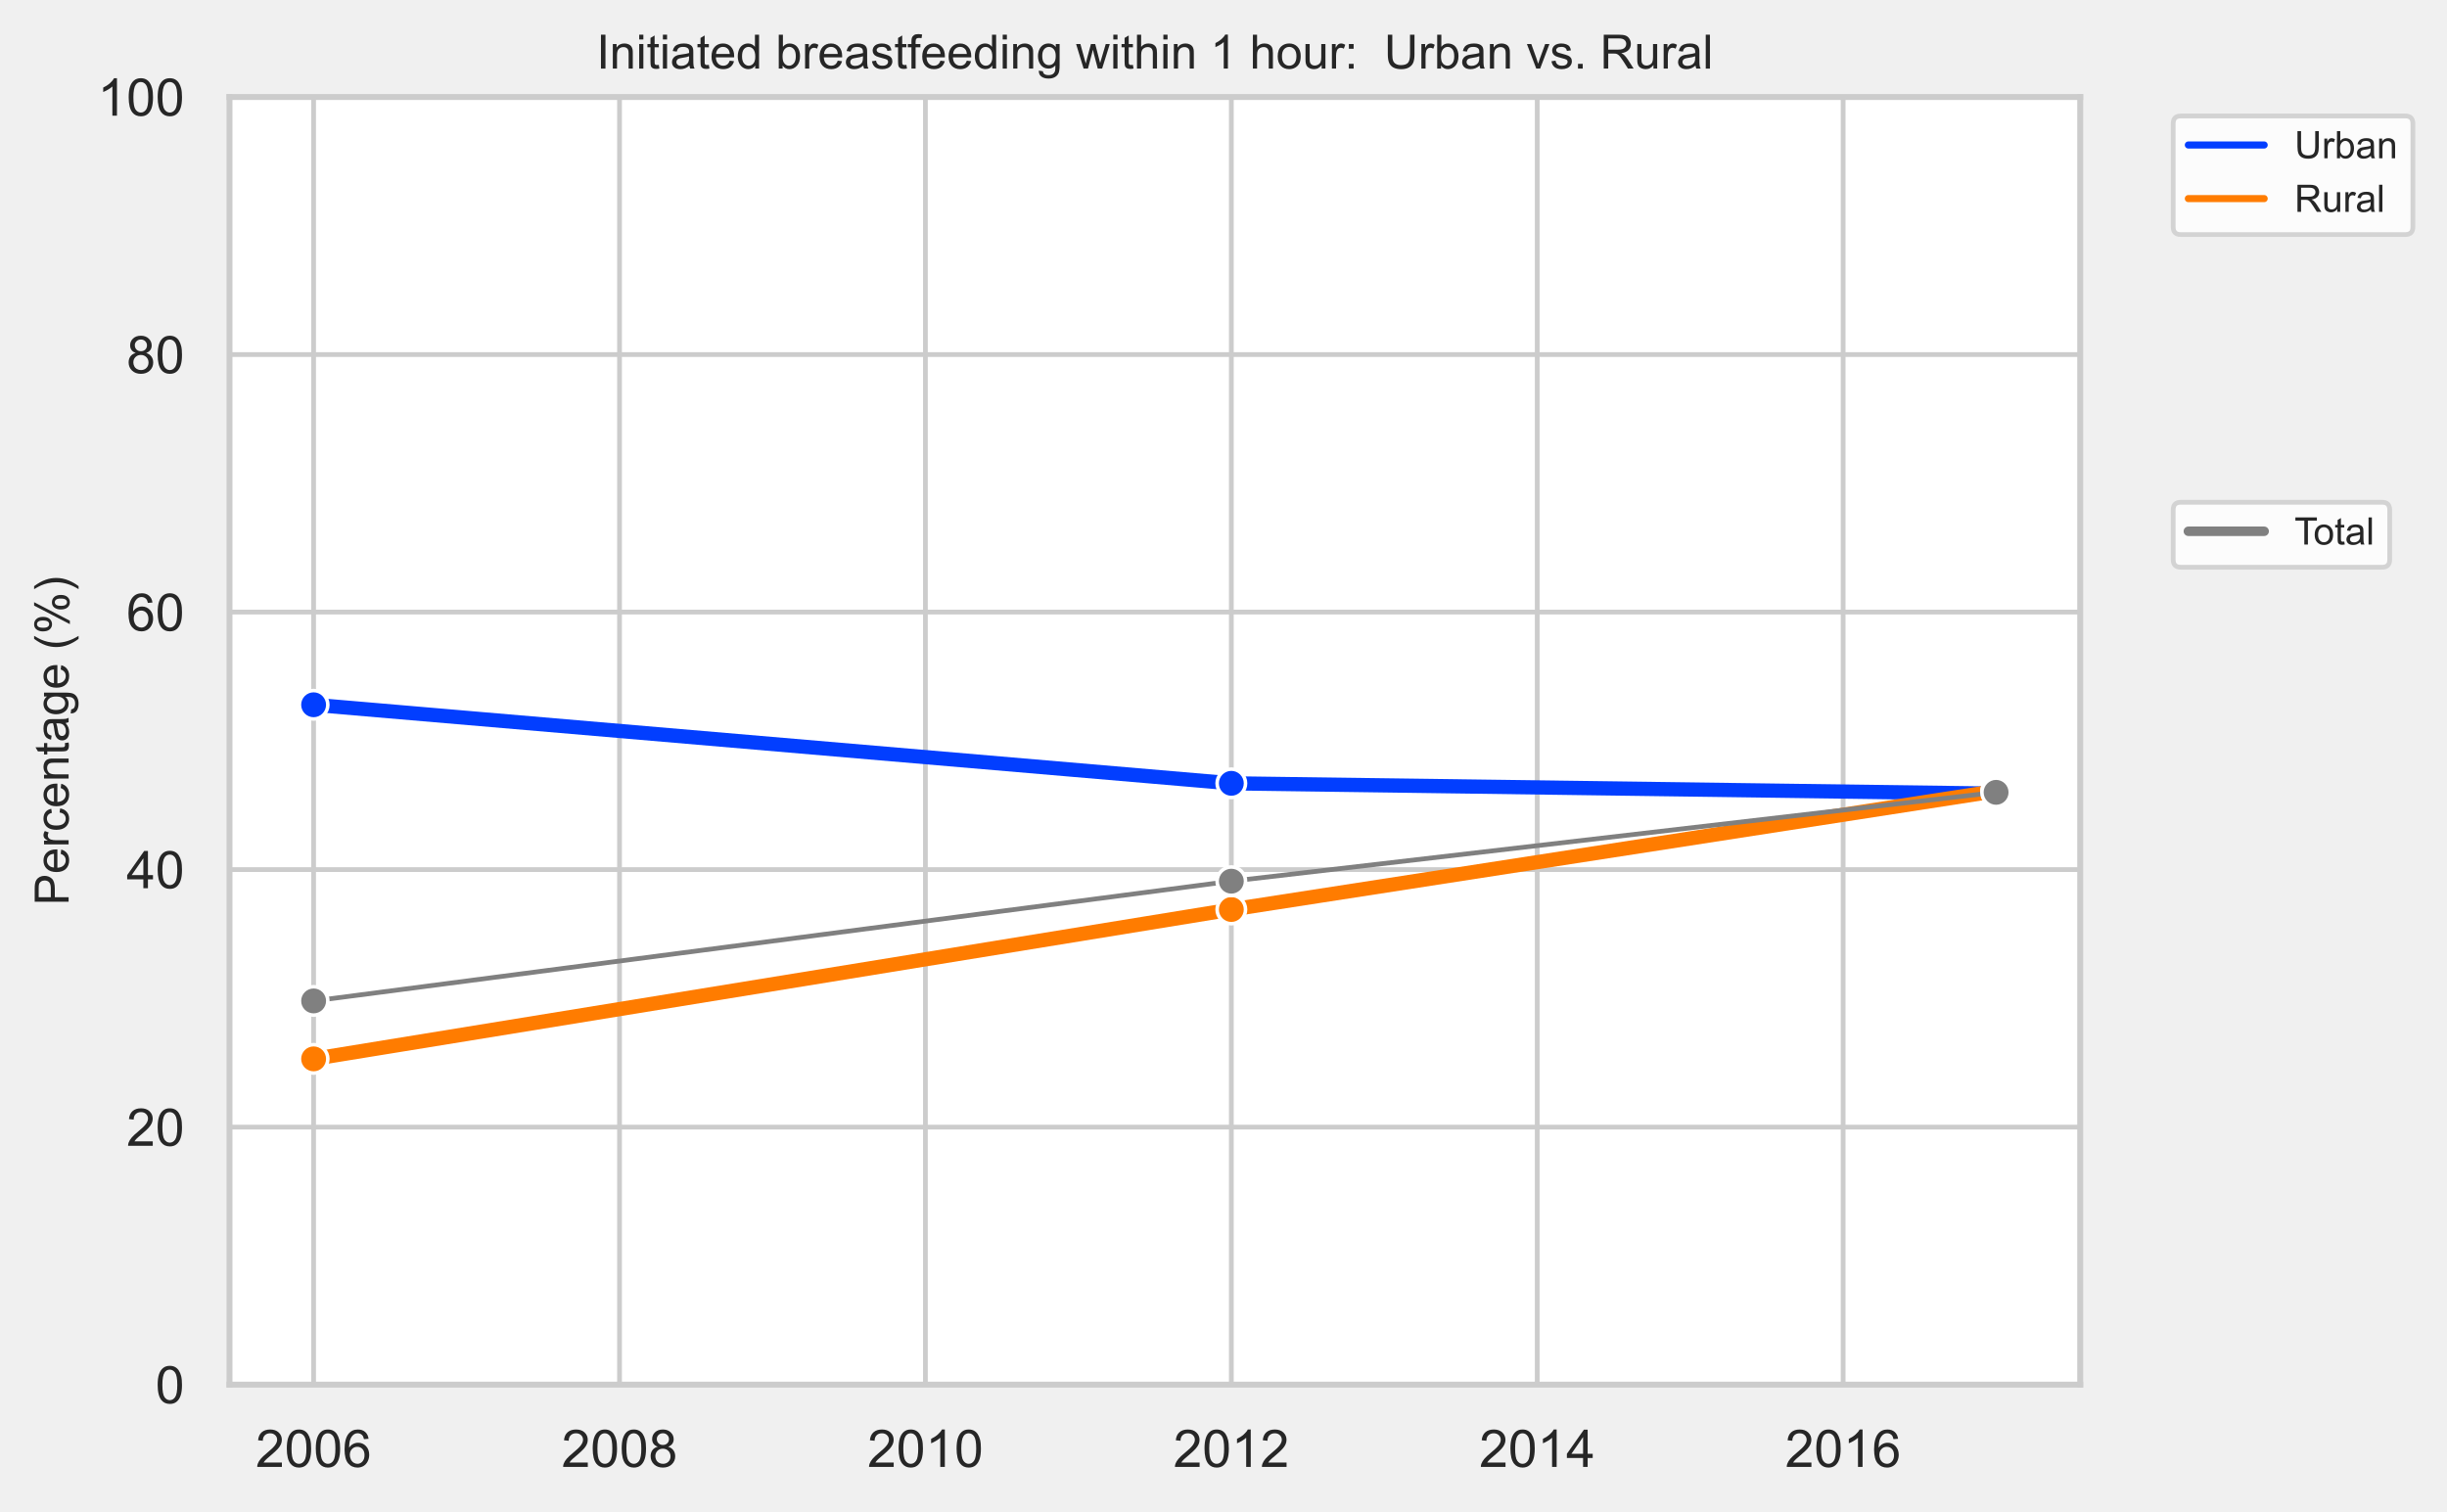
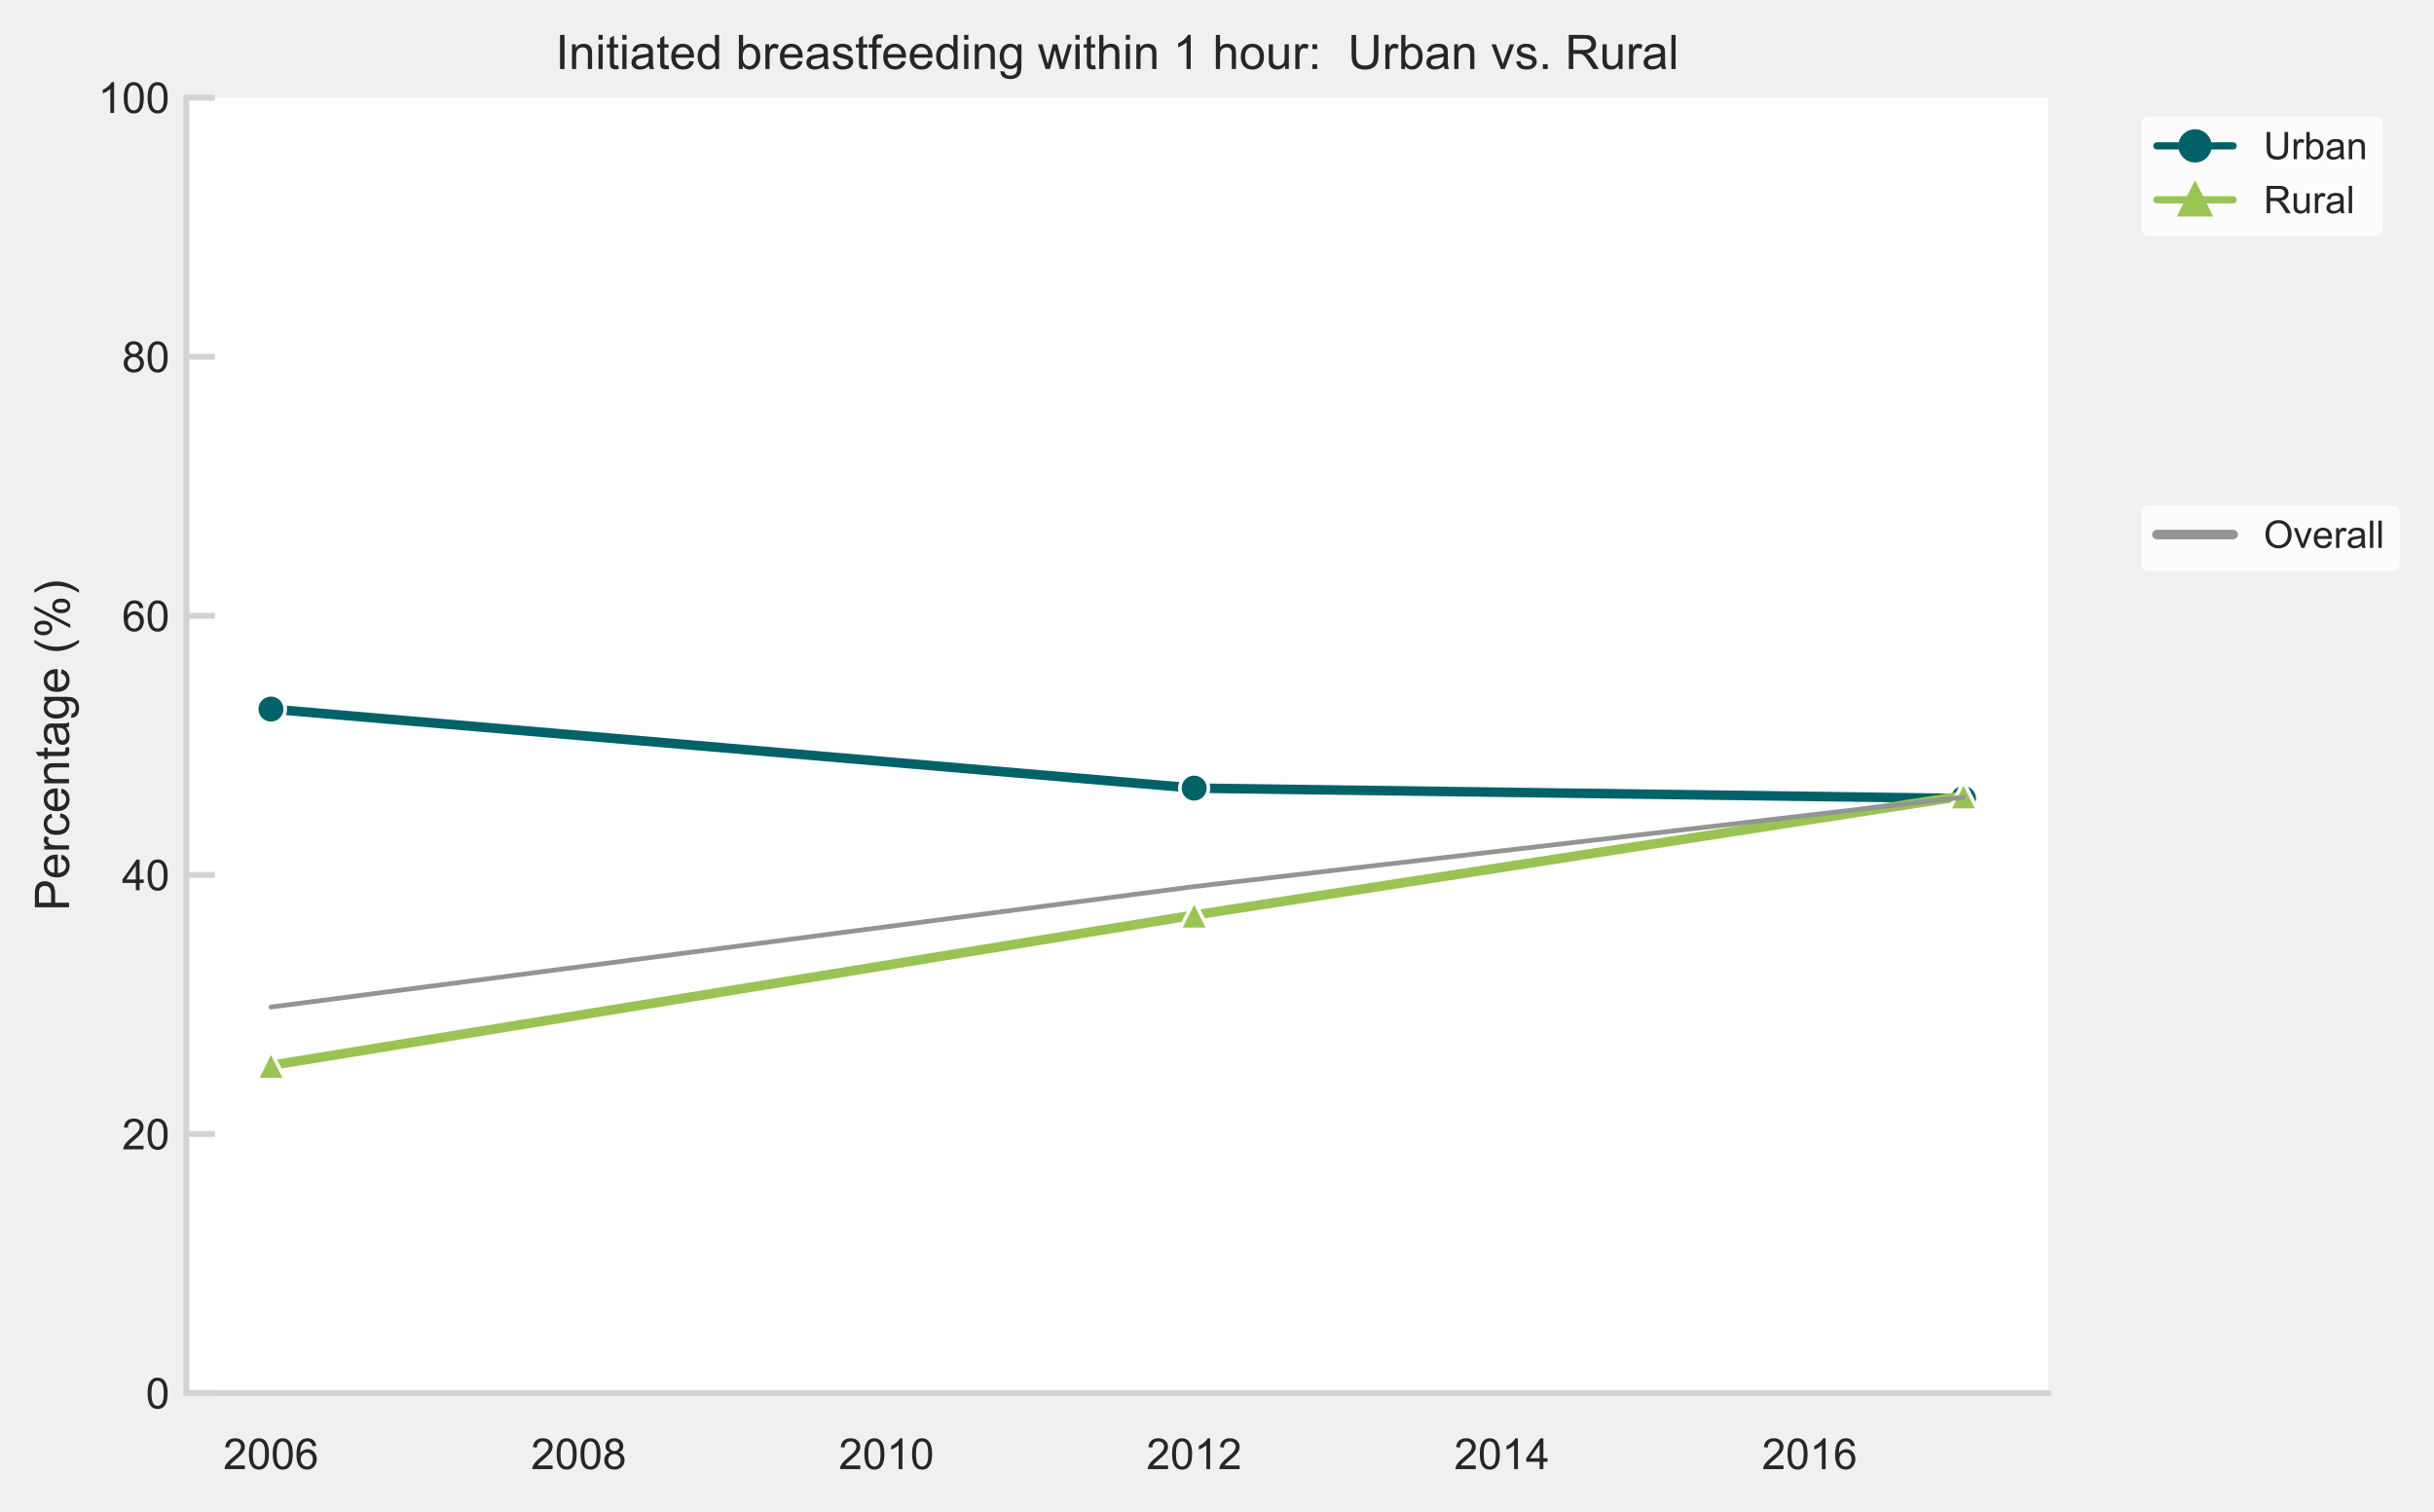
- <svg xmlns="http://www.w3.org/2000/svg" xmlns:xlink="http://www.w3.org/1999/xlink" width="516.447pt" height="319.04pt" viewBox="0 0 516.447 319.04" version="1.1">
+ <svg xmlns="http://www.w3.org/2000/svg" xmlns:xlink="http://www.w3.org/1999/xlink" width="510.662pt" height="317.21pt" viewBox="0 0 510.662 317.21" version="1.1">
  <defs>
    <style type="text/css">*{stroke-linejoin: round; stroke-linecap: butt}</style>
  </defs>
  <g id="figure_1">
    <g id="patch_1">
-       <path d="M 0 319.04  L 516.447 319.04  L 516.447 0  L 0 0  L 0 319.04  z " style="fill: none" />
+       <path d="M 0 317.21  L 510.662 317.21  L 510.662 0  L 0 0  L 0 317.21  z " style="fill: none" />
    </g>
    <g id="axes_1">
      <g id="patch_2">
-         <path d="M 48.435 292.28  L 439.035 292.28  L 439.035 20.48  L 48.435 20.48  z " style="fill: #ffffff" />
+         <path d="M 39.099 292.28  L 429.699 292.28  L 429.699 20.48  L 39.099 20.48  z " style="fill: #ffffff" />
      </g>
      <g id="matplotlib.axis_1">
        <g id="xtick_1">
-           <g id="line2d_1">
-             <path d="M 66.19 292.28  L 66.19 20.48  " clip-path="url(#p23d5b0aca1)" style="fill: none; stroke: #cccccc; stroke-linecap: round" />
-           </g>
          <g id="text_1">
-             <g style="fill: #262626" transform="translate(53.95595 309.6533)scale(0.11 -0.11)">
+             <g style="fill: #262626" transform="translate(46.84376 308.2217)scale(0.09 -0.09)">
              <defs>
                <path id="ArialMT-32" d="M 3222 541  L 3222 0  L 194 0  Q 188 203 259 391  Q 375 700 629 1000  Q 884 1300 1366 1694  Q 2113 2306 2375 2664  Q 2638 3022 2638 3341  Q 2638 3675 2398 3904  Q 2159 4134 1775 4134  Q 1369 4134 1125 3890  Q 881 3647 878 3216  L 300 3275  Q 359 3922 746 4261  Q 1134 4600 1788 4600  Q 2447 4600 2831 4234  Q 3216 3869 3216 3328  Q 3216 3053 3103 2787  Q 2991 2522 2730 2228  Q 2469 1934 1863 1422  Q 1356 997 1212 845  Q 1069 694 975 541  L 3222 541  z " transform="scale(0.015625)" />
                <path id="ArialMT-30" d="M 266 2259  Q 266 3072 433 3567  Q 600 4063 929 4331  Q 1259 4600 1759 4600  Q 2128 4600 2406 4451  Q 2684 4303 2865 4023  Q 3047 3744 3150 3342  Q 3253 2941 3253 2259  Q 3253 1453 3087 958  Q 2922 463 2592 192  Q 2263 -78 1759 -78  Q 1097 -78 719 397  Q 266 969 266 2259  z M 844 2259  Q 844 1131 1108 757  Q 1372 384 1759 384  Q 2147 384 2411 759  Q 2675 1134 2675 2259  Q 2675 3391 2411 3762  Q 2147 4134 1753 4134  Q 1366 4134 1134 3806  Q 844 3388 844 2259  z " transform="scale(0.015625)" />
                <path id="ArialMT-36" d="M 3184 3459  L 2625 3416  Q 2550 3747 2413 3897  Q 2184 4138 1850 4138  Q 1581 4138 1378 3988  Q 1113 3794 959 3422  Q 806 3050 800 2363  Q 1003 2672 1297 2822  Q 1591 2972 1913 2972  Q 2475 2972 2870 2558  Q 3266 2144 3266 1488  Q 3266 1056 3080 686  Q 2894 316 2569 119  Q 2244 -78 1831 -78  Q 1128 -78 684 439  Q 241 956 241 2144  Q 241 3472 731 4075  Q 1159 4600 1884 4600  Q 2425 4600 2770 4297  Q 3116 3994 3184 3459  z M 888 1484  Q 888 1194 1011 928  Q 1134 663 1356 523  Q 1578 384 1822 384  Q 2178 384 2434 671  Q 2691 959 2691 1453  Q 2691 1928 2437 2201  Q 2184 2475 1800 2475  Q 1419 2475 1153 2201  Q 888 1928 888 1484  z " transform="scale(0.015625)" />
              </defs>
              <use xlink:href="#ArialMT-32" />
              <use xlink:href="#ArialMT-30" x="55.615" />
              <use xlink:href="#ArialMT-30" x="111.23" />
              <use xlink:href="#ArialMT-36" x="166.846" />
            </g>
          </g>
        </g>
        <g id="xtick_2">
-           <g id="line2d_2">
-             <path d="M 130.752 292.28  L 130.752 20.48  " clip-path="url(#p23d5b0aca1)" style="fill: none; stroke: #cccccc; stroke-linecap: round" />
-           </g>
          <g id="text_2">
-             <g style="fill: #262626" transform="translate(118.5179 309.6533)scale(0.11 -0.11)">
+             <g style="fill: #262626" transform="translate(111.4057 308.2217)scale(0.09 -0.09)">
              <defs>
                <path id="ArialMT-38" d="M 1131 2484  Q 781 2613 612 2850  Q 444 3088 444 3419  Q 444 3919 803 4259  Q 1163 4600 1759 4600  Q 2359 4600 2725 4251  Q 3091 3903 3091 3403  Q 3091 3084 2923 2848  Q 2756 2613 2416 2484  Q 2838 2347 3058 2040  Q 3278 1734 3278 1309  Q 3278 722 2862 322  Q 2447 -78 1769 -78  Q 1091 -78 675 323  Q 259 725 259 1325  Q 259 1772 486 2073  Q 713 2375 1131 2484  z M 1019 3438  Q 1019 3113 1228 2906  Q 1438 2700 1772 2700  Q 2097 2700 2305 2904  Q 2513 3109 2513 3406  Q 2513 3716 2298 3927  Q 2084 4138 1766 4138  Q 1444 4138 1231 3931  Q 1019 3725 1019 3438  z M 838 1322  Q 838 1081 952 856  Q 1066 631 1291 507  Q 1516 384 1775 384  Q 2178 384 2440 643  Q 2703 903 2703 1303  Q 2703 1709 2433 1975  Q 2163 2241 1756 2241  Q 1359 2241 1098 1978  Q 838 1716 838 1322  z " transform="scale(0.015625)" />
              </defs>
              <use xlink:href="#ArialMT-32" />
              <use xlink:href="#ArialMT-30" x="55.615" />
              <use xlink:href="#ArialMT-30" x="111.23" />
              <use xlink:href="#ArialMT-38" x="166.846" />
            </g>
          </g>
        </g>
        <g id="xtick_3">
-           <g id="line2d_3">
-             <path d="M 195.314 292.28  L 195.314 20.48  " clip-path="url(#p23d5b0aca1)" style="fill: none; stroke: #cccccc; stroke-linecap: round" />
-           </g>
          <g id="text_3">
-             <g style="fill: #262626" transform="translate(183.0799 309.6533)scale(0.11 -0.11)">
+             <g style="fill: #262626" transform="translate(175.9677 308.2217)scale(0.09 -0.09)">
              <defs>
                <path id="ArialMT-31" d="M 2384 0  L 1822 0  L 1822 3584  Q 1619 3391 1289 3197  Q 959 3003 697 2906  L 697 3450  Q 1169 3672 1522 3987  Q 1875 4303 2022 4600  L 2384 4600  L 2384 0  z " transform="scale(0.015625)" />
              </defs>
              <use xlink:href="#ArialMT-32" />
              <use xlink:href="#ArialMT-30" x="55.615" />
              <use xlink:href="#ArialMT-31" x="111.23" />
              <use xlink:href="#ArialMT-30" x="166.846" />
            </g>
          </g>
        </g>
        <g id="xtick_4">
-           <g id="line2d_4">
-             <path d="M 259.876 292.28  L 259.876 20.48  " clip-path="url(#p23d5b0aca1)" style="fill: none; stroke: #cccccc; stroke-linecap: round" />
-           </g>
          <g id="text_4">
-             <g style="fill: #262626" transform="translate(247.6419 309.6533)scale(0.11 -0.11)">
+             <g style="fill: #262626" transform="translate(240.5297 308.2217)scale(0.09 -0.09)">
              <use xlink:href="#ArialMT-32" />
              <use xlink:href="#ArialMT-30" x="55.615" />
              <use xlink:href="#ArialMT-31" x="111.23" />
              <use xlink:href="#ArialMT-32" x="166.846" />
            </g>
          </g>
        </g>
        <g id="xtick_5">
-           <g id="line2d_5">
-             <path d="M 324.438 292.28  L 324.438 20.48  " clip-path="url(#p23d5b0aca1)" style="fill: none; stroke: #cccccc; stroke-linecap: round" />
-           </g>
          <g id="text_5">
-             <g style="fill: #262626" transform="translate(312.2039 309.6533)scale(0.11 -0.11)">
+             <g style="fill: #262626" transform="translate(305.0917 308.2217)scale(0.09 -0.09)">
              <defs>
                <path id="ArialMT-34" d="M 2069 0  L 2069 1097  L 81 1097  L 81 1613  L 2172 4581  L 2631 4581  L 2631 1613  L 3250 1613  L 3250 1097  L 2631 1097  L 2631 0  L 2069 0  z M 2069 1613  L 2069 3678  L 634 1613  L 2069 1613  z " transform="scale(0.015625)" />
              </defs>
              <use xlink:href="#ArialMT-32" />
              <use xlink:href="#ArialMT-30" x="55.615" />
              <use xlink:href="#ArialMT-31" x="111.23" />
              <use xlink:href="#ArialMT-34" x="166.846" />
            </g>
          </g>
        </g>
        <g id="xtick_6">
-           <g id="line2d_6">
-             <path d="M 389 292.28  L 389 20.48  " clip-path="url(#p23d5b0aca1)" style="fill: none; stroke: #cccccc; stroke-linecap: round" />
-           </g>
          <g id="text_6">
-             <g style="fill: #262626" transform="translate(376.7659 309.6533)scale(0.11 -0.11)">
+             <g style="fill: #262626" transform="translate(369.6537 308.2217)scale(0.09 -0.09)">
              <use xlink:href="#ArialMT-32" />
              <use xlink:href="#ArialMT-30" x="55.615" />
              <use xlink:href="#ArialMT-31" x="111.23" />
              <use xlink:href="#ArialMT-36" x="166.846" />
            </g>
          </g>
        </g>
      </g>
      <g id="matplotlib.axis_2">
        <g id="ytick_1">
-           <g id="line2d_7">
-             <path d="M 48.435 292.28  L 439.035 292.28  " clip-path="url(#p23d5b0aca1)" style="fill: none; stroke: #cccccc; stroke-linecap: round" />
+           <g id="line2d_1">
+             <defs>
+               <path id="m816690da3d" d="M 0 0  L 6 0  " style="stroke: #d3d3d3; stroke-width: 1.25" />
+             </defs>
+             <g>
+               <use xlink:href="#m816690da3d" x="39.099" y="292.28" style="fill: #d3d3d3; stroke: #d3d3d3; stroke-width: 1.25" />
+             </g>
          </g>
          <g id="text_7">
-             <g style="fill: #262626" transform="translate(32.81844 296.2165)scale(0.11 -0.11)">
+             <g style="fill: #262626" transform="translate(30.59406 295.5007)scale(0.09 -0.09)">
              <use xlink:href="#ArialMT-30" />
            </g>
          </g>
        </g>
        <g id="ytick_2">
-           <g id="line2d_8">
-             <path d="M 48.435 237.92  L 439.035 237.92  " clip-path="url(#p23d5b0aca1)" style="fill: none; stroke: #cccccc; stroke-linecap: round" />
+           <g id="line2d_2">
+             <g>
+               <use xlink:href="#m816690da3d" x="39.099" y="237.92" style="fill: #d3d3d3; stroke: #d3d3d3; stroke-width: 1.25" />
+             </g>
          </g>
          <g id="text_8">
-             <g style="fill: #262626" transform="translate(26.70141 241.8565)scale(0.11 -0.11)">
+             <g style="fill: #262626" transform="translate(25.58922 241.1407)scale(0.09 -0.09)">
              <use xlink:href="#ArialMT-32" />
              <use xlink:href="#ArialMT-30" x="55.615" />
            </g>
          </g>
        </g>
        <g id="ytick_3">
-           <g id="line2d_9">
-             <path d="M 48.435 183.56  L 439.035 183.56  " clip-path="url(#p23d5b0aca1)" style="fill: none; stroke: #cccccc; stroke-linecap: round" />
+           <g id="line2d_3">
+             <g>
+               <use xlink:href="#m816690da3d" x="39.099" y="183.56" style="fill: #d3d3d3; stroke: #d3d3d3; stroke-width: 1.25" />
+             </g>
          </g>
          <g id="text_9">
-             <g style="fill: #262626" transform="translate(26.70141 187.4965)scale(0.11 -0.11)">
+             <g style="fill: #262626" transform="translate(25.58922 186.7807)scale(0.09 -0.09)">
              <use xlink:href="#ArialMT-34" />
              <use xlink:href="#ArialMT-30" x="55.615" />
            </g>
          </g>
        </g>
        <g id="ytick_4">
-           <g id="line2d_10">
-             <path d="M 48.435 129.2  L 439.035 129.2  " clip-path="url(#p23d5b0aca1)" style="fill: none; stroke: #cccccc; stroke-linecap: round" />
+           <g id="line2d_4">
+             <g>
+               <use xlink:href="#m816690da3d" x="39.099" y="129.2" style="fill: #d3d3d3; stroke: #d3d3d3; stroke-width: 1.25" />
+             </g>
          </g>
          <g id="text_10">
-             <g style="fill: #262626" transform="translate(26.70141 133.1365)scale(0.11 -0.11)">
+             <g style="fill: #262626" transform="translate(25.58922 132.4207)scale(0.09 -0.09)">
              <use xlink:href="#ArialMT-36" />
              <use xlink:href="#ArialMT-30" x="55.615" />
            </g>
          </g>
        </g>
        <g id="ytick_5">
-           <g id="line2d_11">
-             <path d="M 48.435 74.84  L 439.035 74.84  " clip-path="url(#p23d5b0aca1)" style="fill: none; stroke: #cccccc; stroke-linecap: round" />
+           <g id="line2d_5">
+             <g>
+               <use xlink:href="#m816690da3d" x="39.099" y="74.84" style="fill: #d3d3d3; stroke: #d3d3d3; stroke-width: 1.25" />
+             </g>
          </g>
          <g id="text_11">
-             <g style="fill: #262626" transform="translate(26.70141 78.77648)scale(0.11 -0.11)">
+             <g style="fill: #262626" transform="translate(25.58922 78.0607)scale(0.09 -0.09)">
              <use xlink:href="#ArialMT-38" />
              <use xlink:href="#ArialMT-30" x="55.615" />
            </g>
          </g>
        </g>
        <g id="ytick_6">
-           <g id="line2d_12">
-             <path d="M 48.435 20.48  L 439.035 20.48  " clip-path="url(#p23d5b0aca1)" style="fill: none; stroke: #cccccc; stroke-linecap: round" />
+           <g id="line2d_6">
+             <g>
+               <use xlink:href="#m816690da3d" x="39.099" y="20.48" style="fill: #d3d3d3; stroke: #d3d3d3; stroke-width: 1.25" />
+             </g>
          </g>
          <g id="text_12">
-             <g style="fill: #262626" transform="translate(20.58438 24.41648)scale(0.11 -0.11)">
+             <g style="fill: #262626" transform="translate(20.58438 23.7007)scale(0.09 -0.09)">
              <use xlink:href="#ArialMT-31" />
              <use xlink:href="#ArialMT-30" x="55.615" />
              <use xlink:href="#ArialMT-30" x="111.23" />
            </g>
          </g>
        </g>
        <g id="text_13">
          <g style="fill: #262626" transform="translate(14.47969 191.1164)rotate(-90)scale(0.1 -0.1)">
            <defs>
              <path id="ArialMT-50" d="M 494 0  L 494 4581  L 2222 4581  Q 2678 4581 2919 4538  Q 3256 4481 3484 4323  Q 3713 4166 3852 3881  Q 3991 3597 3991 3256  Q 3991 2672 3619 2267  Q 3247 1863 2275 1863  L 1100 1863  L 1100 0  L 494 0  z M 1100 2403  L 2284 2403  Q 2872 2403 3119 2622  Q 3366 2841 3366 3238  Q 3366 3525 3220 3729  Q 3075 3934 2838 4000  Q 2684 4041 2272 4041  L 1100 4041  L 1100 2403  z " transform="scale(0.015625)" />
              <path id="ArialMT-65" d="M 2694 1069  L 3275 997  Q 3138 488 2766 206  Q 2394 -75 1816 -75  Q 1088 -75 661 373  Q 234 822 234 1631  Q 234 2469 665 2931  Q 1097 3394 1784 3394  Q 2450 3394 2872 2941  Q 3294 2488 3294 1666  Q 3294 1616 3291 1516  L 816 1516  Q 847 969 1125 678  Q 1403 388 1819 388  Q 2128 388 2347 550  Q 2566 713 2694 1069  z M 847 1978  L 2700 1978  Q 2663 2397 2488 2606  Q 2219 2931 1791 2931  Q 1403 2931 1139 2672  Q 875 2413 847 1978  z " transform="scale(0.015625)" />
              <path id="ArialMT-72" d="M 416 0  L 416 3319  L 922 3319  L 922 2816  Q 1116 3169 1280 3281  Q 1444 3394 1641 3394  Q 1925 3394 2219 3213  L 2025 2691  Q 1819 2813 1613 2813  Q 1428 2813 1281 2702  Q 1134 2591 1072 2394  Q 978 2094 978 1738  L 978 0  L 416 0  z " transform="scale(0.015625)" />
              <path id="ArialMT-63" d="M 2588 1216  L 3141 1144  Q 3050 572 2676 248  Q 2303 -75 1759 -75  Q 1078 -75 664 370  Q 250 816 250 1647  Q 250 2184 428 2587  Q 606 2991 970 3192  Q 1334 3394 1763 3394  Q 2303 3394 2647 3120  Q 2991 2847 3088 2344  L 2541 2259  Q 2463 2594 2264 2762  Q 2066 2931 1784 2931  Q 1359 2931 1093 2626  Q 828 2322 828 1663  Q 828 994 1084 691  Q 1341 388 1753 388  Q 2084 388 2306 591  Q 2528 794 2588 1216  z " transform="scale(0.015625)" />
              <path id="ArialMT-6e" d="M 422 0  L 422 3319  L 928 3319  L 928 2847  Q 1294 3394 1984 3394  Q 2284 3394 2536 3286  Q 2788 3178 2913 3003  Q 3038 2828 3088 2588  Q 3119 2431 3119 2041  L 3119 0  L 2556 0  L 2556 2019  Q 2556 2363 2490 2533  Q 2425 2703 2258 2804  Q 2091 2906 1866 2906  Q 1506 2906 1245 2678  Q 984 2450 984 1813  L 984 0  L 422 0  z " transform="scale(0.015625)" />
              <path id="ArialMT-74" d="M 1650 503  L 1731 6  Q 1494 -44 1306 -44  Q 1000 -44 831 53  Q 663 150 594 308  Q 525 466 525 972  L 525 2881  L 113 2881  L 113 3319  L 525 3319  L 525 4141  L 1084 4478  L 1084 3319  L 1650 3319  L 1650 2881  L 1084 2881  L 1084 941  Q 1084 700 1114 631  Q 1144 563 1211 522  Q 1278 481 1403 481  Q 1497 481 1650 503  z " transform="scale(0.015625)" />
              <path id="ArialMT-61" d="M 2588 409  Q 2275 144 1986 34  Q 1697 -75 1366 -75  Q 819 -75 525 192  Q 231 459 231 875  Q 231 1119 342 1320  Q 453 1522 633 1644  Q 813 1766 1038 1828  Q 1203 1872 1538 1913  Q 2219 1994 2541 2106  Q 2544 2222 2544 2253  Q 2544 2597 2384 2738  Q 2169 2928 1744 2928  Q 1347 2928 1158 2789  Q 969 2650 878 2297  L 328 2372  Q 403 2725 575 2942  Q 747 3159 1072 3276  Q 1397 3394 1825 3394  Q 2250 3394 2515 3294  Q 2781 3194 2906 3042  Q 3031 2891 3081 2659  Q 3109 2516 3109 2141  L 3109 1391  Q 3109 606 3145 398  Q 3181 191 3288 0  L 2700 0  Q 2613 175 2588 409  z M 2541 1666  Q 2234 1541 1622 1453  Q 1275 1403 1131 1340  Q 988 1278 909 1158  Q 831 1038 831 891  Q 831 666 1001 516  Q 1172 366 1500 366  Q 1825 366 2078 508  Q 2331 650 2450 897  Q 2541 1088 2541 1459  L 2541 1666  z " transform="scale(0.015625)" />
              <path id="ArialMT-67" d="M 319 -275  L 866 -356  Q 900 -609 1056 -725  Q 1266 -881 1628 -881  Q 2019 -881 2231 -725  Q 2444 -569 2519 -288  Q 2563 -116 2559 434  Q 2191 0 1641 0  Q 956 0 581 494  Q 206 988 206 1678  Q 206 2153 378 2554  Q 550 2956 876 3175  Q 1203 3394 1644 3394  Q 2231 3394 2613 2919  L 2613 3319  L 3131 3319  L 3131 450  Q 3131 -325 2973 -648  Q 2816 -972 2473 -1159  Q 2131 -1347 1631 -1347  Q 1038 -1347 672 -1080  Q 306 -813 319 -275  z M 784 1719  Q 784 1066 1043 766  Q 1303 466 1694 466  Q 2081 466 2343 764  Q 2606 1063 2606 1700  Q 2606 2309 2336 2618  Q 2066 2928 1684 2928  Q 1309 2928 1046 2623  Q 784 2319 784 1719  z " transform="scale(0.015625)" />
              <path id="ArialMT-20" transform="scale(0.015625)" />
              <path id="ArialMT-28" d="M 1497 -1347  Q 1031 -759 709 28  Q 388 816 388 1659  Q 388 2403 628 3084  Q 909 3875 1497 4659  L 1900 4659  Q 1522 4009 1400 3731  Q 1209 3300 1100 2831  Q 966 2247 966 1656  Q 966 153 1900 -1347  L 1497 -1347  z " transform="scale(0.015625)" />
              <path id="ArialMT-25" d="M 372 3481  Q 372 3972 619 4315  Q 866 4659 1334 4659  Q 1766 4659 2048 4351  Q 2331 4044 2331 3447  Q 2331 2866 2045 2552  Q 1759 2238 1341 2238  Q 925 2238 648 2547  Q 372 2856 372 3481  z M 1350 4272  Q 1141 4272 1002 4090  Q 863 3909 863 3425  Q 863 2984 1003 2804  Q 1144 2625 1350 2625  Q 1563 2625 1702 2806  Q 1841 2988 1841 3469  Q 1841 3913 1700 4092  Q 1559 4272 1350 4272  z M 1353 -169  L 3859 4659  L 4316 4659  L 1819 -169  L 1353 -169  z M 3334 1075  Q 3334 1569 3581 1911  Q 3828 2253 4300 2253  Q 4731 2253 5014 1945  Q 5297 1638 5297 1041  Q 5297 459 5011 145  Q 4725 -169 4303 -169  Q 3888 -169 3611 142  Q 3334 453 3334 1075  z M 4316 1866  Q 4103 1866 3964 1684  Q 3825 1503 3825 1019  Q 3825 581 3965 400  Q 4106 219 4313 219  Q 4528 219 4667 400  Q 4806 581 4806 1063  Q 4806 1506 4665 1686  Q 4525 1866 4316 1866  z " transform="scale(0.015625)" />
              <path id="ArialMT-29" d="M 791 -1347  L 388 -1347  Q 1322 153 1322 1656  Q 1322 2244 1188 2822  Q 1081 3291 891 3722  Q 769 4003 388 4659  L 791 4659  Q 1378 3875 1659 3084  Q 1900 2403 1900 1659  Q 1900 816 1576 28  Q 1253 -759 791 -1347  z " transform="scale(0.015625)" />
            </defs>
            <use xlink:href="#ArialMT-50" />
            <use xlink:href="#ArialMT-65" x="66.699" />
            <use xlink:href="#ArialMT-72" x="122.314" />
            <use xlink:href="#ArialMT-63" x="155.615" />
            <use xlink:href="#ArialMT-65" x="205.615" />
            <use xlink:href="#ArialMT-6e" x="261.23" />
            <use xlink:href="#ArialMT-74" x="316.846" />
            <use xlink:href="#ArialMT-61" x="344.629" />
            <use xlink:href="#ArialMT-67" x="400.244" />
            <use xlink:href="#ArialMT-65" x="455.859" />
            <use xlink:href="#ArialMT-20" x="511.475" />
            <use xlink:href="#ArialMT-28" x="539.258" />
            <use xlink:href="#ArialMT-25" x="572.559" />
            <use xlink:href="#ArialMT-29" x="661.475" />
          </g>
        </g>
      </g>
-       <g id="line2d_13">
-         <path d="M 66.19 148.769  L 259.876 165.349  L 421.281 167.523  " clip-path="url(#p23d5b0aca1)" style="fill: none; stroke: #023eff; stroke-width: 3; stroke-linecap: round" />
+       <g id="line2d_7">
+         <path d="M 56.853 148.769  L 250.539 165.349  L 411.944 167.523  " clip-path="url(#p52eb85eba1)" style="fill: none; stroke: #006269; stroke-width: 2; stroke-linecap: round" />
        <defs>
-           <path id="m713d38caf9" d="M 0 3  C 0.796 3 1.559 2.684 2.121 2.121  C 2.684 1.559 3 0.796 3 0  C 3 -0.796 2.684 -1.559 2.121 -2.121  C 1.559 -2.684 0.796 -3 0 -3  C -0.796 -3 -1.559 -2.684 -2.121 -2.121  C -2.684 -1.559 -3 -0.796 -3 0  C -3 0.796 -2.684 1.559 -2.121 2.121  C -1.559 2.684 -0.796 3 0 3  z " style="stroke: #ffffff; stroke-width: 0.75" />
+           <path id="m636eb1b28e" d="M 0 3  C 0.796 3 1.559 2.684 2.121 2.121  C 2.684 1.559 3 0.796 3 0  C 3 -0.796 2.684 -1.559 2.121 -2.121  C 1.559 -2.684 0.796 -3 0 -3  C -0.796 -3 -1.559 -2.684 -2.121 -2.121  C -2.684 -1.559 -3 -0.796 -3 0  C -3 0.796 -2.684 1.559 -2.121 2.121  C -1.559 2.684 -0.796 3 0 3  z " style="stroke: #ffffff; stroke-width: 0.75" />
        </defs>
-         <g clip-path="url(#p23d5b0aca1)">
-           <use xlink:href="#m713d38caf9" x="66.19" y="148.769" style="fill: #023eff; stroke: #ffffff; stroke-width: 0.75" />
-           <use xlink:href="#m713d38caf9" x="259.876" y="165.349" style="fill: #023eff; stroke: #ffffff; stroke-width: 0.75" />
-           <use xlink:href="#m713d38caf9" x="421.281" y="167.523" style="fill: #023eff; stroke: #ffffff; stroke-width: 0.75" />
-         </g>
-       </g>
-       <g id="line2d_14">
-         <path d="M 66.19 223.514  L 259.876 191.985  L 421.281 166.98  " clip-path="url(#p23d5b0aca1)" style="fill: none; stroke: #ff7c00; stroke-width: 3; stroke-linecap: round" />
+         <g clip-path="url(#p52eb85eba1)">
+           <use xlink:href="#m636eb1b28e" x="56.853" y="148.769" style="fill: #006269; stroke: #ffffff; stroke-width: 0.75" />
+           <use xlink:href="#m636eb1b28e" x="250.539" y="165.349" style="fill: #006269; stroke: #ffffff; stroke-width: 0.75" />
+           <use xlink:href="#m636eb1b28e" x="411.944" y="167.523" style="fill: #006269; stroke: #ffffff; stroke-width: 0.75" />
+         </g>
+       </g>
+       <g id="line2d_8">
+         <path d="M 56.853 223.514  L 250.539 191.985  L 411.944 166.98  " clip-path="url(#p52eb85eba1)" style="fill: none; stroke: #99c352; stroke-width: 2; stroke-linecap: round" />
        <defs>
-           <path id="m366048b44f" d="M 0 3  C 0.796 3 1.559 2.684 2.121 2.121  C 2.684 1.559 3 0.796 3 0  C 3 -0.796 2.684 -1.559 2.121 -2.121  C 1.559 -2.684 0.796 -3 0 -3  C -0.796 -3 -1.559 -2.684 -2.121 -2.121  C -2.684 -1.559 -3 -0.796 -3 0  C -3 0.796 -2.684 1.559 -2.121 2.121  C -1.559 2.684 -0.796 3 0 3  z " style="stroke: #ffffff; stroke-width: 0.75" />
+           <path id="m74de98b103" d="M 0 -3  L -3 3  L 3 3  z " style="stroke: #ffffff; stroke-width: 0.75; stroke-linejoin: miter" />
        </defs>
-         <g clip-path="url(#p23d5b0aca1)">
-           <use xlink:href="#m366048b44f" x="66.19" y="223.514" style="fill: #ff7c00; stroke: #ffffff; stroke-width: 0.75" />
-           <use xlink:href="#m366048b44f" x="259.876" y="191.985" style="fill: #ff7c00; stroke: #ffffff; stroke-width: 0.75" />
-           <use xlink:href="#m366048b44f" x="421.281" y="166.98" style="fill: #ff7c00; stroke: #ffffff; stroke-width: 0.75" />
-         </g>
-       </g>
-       <g id="line2d_15" />
-       <g id="line2d_16" />
-       <g id="line2d_17">
-         <path d="M 66.19 211.283  L 259.876 186.006  L 421.281 167.252  " clip-path="url(#p23d5b0aca1)" style="fill: none; stroke: #808080; stroke-linecap: round" />
-         <defs>
-           <path id="m022e420f73" d="M 0 3  C 0.796 3 1.559 2.684 2.121 2.121  C 2.684 1.559 3 0.796 3 0  C 3 -0.796 2.684 -1.559 2.121 -2.121  C 1.559 -2.684 0.796 -3 0 -3  C -0.796 -3 -1.559 -2.684 -2.121 -2.121  C -2.684 -1.559 -3 -0.796 -3 0  C -3 0.796 -2.684 1.559 -2.121 2.121  C -1.559 2.684 -0.796 3 0 3  z " style="stroke: #ffffff; stroke-width: 0.75" />
-         </defs>
-         <g clip-path="url(#p23d5b0aca1)">
-           <use xlink:href="#m022e420f73" x="66.19" y="211.283" style="fill: #808080; stroke: #ffffff; stroke-width: 0.75" />
-           <use xlink:href="#m022e420f73" x="259.876" y="186.006" style="fill: #808080; stroke: #ffffff; stroke-width: 0.75" />
-           <use xlink:href="#m022e420f73" x="421.281" y="167.252" style="fill: #808080; stroke: #ffffff; stroke-width: 0.75" />
-         </g>
+         <g clip-path="url(#p52eb85eba1)">
+           <use xlink:href="#m74de98b103" x="56.853" y="223.514" style="fill: #99c352; stroke: #ffffff; stroke-width: 0.75; stroke-linejoin: miter" />
+           <use xlink:href="#m74de98b103" x="250.539" y="191.985" style="fill: #99c352; stroke: #ffffff; stroke-width: 0.75; stroke-linejoin: miter" />
+           <use xlink:href="#m74de98b103" x="411.944" y="166.98" style="fill: #99c352; stroke: #ffffff; stroke-width: 0.75; stroke-linejoin: miter" />
+         </g>
+       </g>
+       <g id="line2d_9" />
+       <g id="line2d_10" />
+       <g id="line2d_11">
+         <path d="M 56.853 211.283  L 250.539 186.006  L 411.944 167.252  " clip-path="url(#p52eb85eba1)" style="fill: none; stroke: #929591; stroke-linecap: round" />
      </g>
      <g id="patch_3">
-         <path d="M 48.435 292.28  L 48.435 20.48  " style="fill: none; stroke: #cccccc; stroke-width: 1.25; stroke-linejoin: miter; stroke-linecap: square" />
+         <path d="M 39.099 292.28  L 39.099 20.48  " style="fill: none; stroke: #d3d3d3; stroke-width: 1.25; stroke-linejoin: miter; stroke-linecap: square" />
      </g>
      <g id="patch_4">
-         <path d="M 439.035 292.28  L 439.035 20.48  " style="fill: none; stroke: #cccccc; stroke-width: 1.25; stroke-linejoin: miter; stroke-linecap: square" />
-       </g>
-       <g id="patch_5">
-         <path d="M 48.435 292.28  L 439.035 292.28  " style="fill: none; stroke: #cccccc; stroke-width: 1.25; stroke-linejoin: miter; stroke-linecap: square" />
-       </g>
-       <g id="patch_6">
-         <path d="M 48.435 20.48  L 439.035 20.48  " style="fill: none; stroke: #cccccc; stroke-width: 1.25; stroke-linejoin: miter; stroke-linecap: square" />
+         <path d="M 39.099 292.28  L 429.699 292.28  " style="fill: none; stroke: #d3d3d3; stroke-width: 1.25; stroke-linejoin: miter; stroke-linecap: square" />
      </g>
      <g id="text_14">
-         <g style="fill: #262626" transform="translate(125.9019 14.47969)scale(0.1 -0.1)">
+         <g style="fill: #262626" transform="translate(116.5653 14.47969)scale(0.1 -0.1)">
          <defs>
            <path id="ArialMT-49" d="M 597 0  L 597 4581  L 1203 4581  L 1203 0  L 597 0  z " transform="scale(0.015625)" />
            <path id="ArialMT-69" d="M 425 3934  L 425 4581  L 988 4581  L 988 3934  L 425 3934  z M 425 0  L 425 3319  L 988 3319  L 988 0  L 425 0  z " transform="scale(0.015625)" />
            <path id="ArialMT-64" d="M 2575 0  L 2575 419  Q 2259 -75 1647 -75  Q 1250 -75 917 144  Q 584 363 401 755  Q 219 1147 219 1656  Q 219 2153 384 2558  Q 550 2963 881 3178  Q 1213 3394 1622 3394  Q 1922 3394 2156 3267  Q 2391 3141 2538 2938  L 2538 4581  L 3097 4581  L 3097 0  L 2575 0  z M 797 1656  Q 797 1019 1065 703  Q 1334 388 1700 388  Q 2069 388 2326 689  Q 2584 991 2584 1609  Q 2584 2291 2321 2609  Q 2059 2928 1675 2928  Q 1300 2928 1048 2622  Q 797 2316 797 1656  z " transform="scale(0.015625)" />
            <path id="ArialMT-62" d="M 941 0  L 419 0  L 419 4581  L 981 4581  L 981 2947  Q 1338 3394 1891 3394  Q 2197 3394 2470 3270  Q 2744 3147 2920 2923  Q 3097 2700 3197 2384  Q 3297 2069 3297 1709  Q 3297 856 2875 390  Q 2453 -75 1863 -75  Q 1275 -75 941 416  L 941 0  z M 934 1684  Q 934 1088 1097 822  Q 1363 388 1816 388  Q 2184 388 2453 708  Q 2722 1028 2722 1663  Q 2722 2313 2464 2622  Q 2206 2931 1841 2931  Q 1472 2931 1203 2611  Q 934 2291 934 1684  z " transform="scale(0.015625)" />
            <path id="ArialMT-73" d="M 197 991  L 753 1078  Q 800 744 1014 566  Q 1228 388 1613 388  Q 2000 388 2187 545  Q 2375 703 2375 916  Q 2375 1106 2209 1216  Q 2094 1291 1634 1406  Q 1016 1563 777 1677  Q 538 1791 414 1992  Q 291 2194 291 2438  Q 291 2659 392 2848  Q 494 3038 669 3163  Q 800 3259 1026 3326  Q 1253 3394 1513 3394  Q 1903 3394 2198 3281  Q 2494 3169 2634 2976  Q 2775 2784 2828 2463  L 2278 2388  Q 2241 2644 2061 2787  Q 1881 2931 1553 2931  Q 1166 2931 1000 2803  Q 834 2675 834 2503  Q 834 2394 903 2306  Q 972 2216 1119 2156  Q 1203 2125 1616 2013  Q 2213 1853 2448 1751  Q 2684 1650 2818 1456  Q 2953 1263 2953 975  Q 2953 694 2789 445  Q 2625 197 2315 61  Q 2006 -75 1616 -75  Q 969 -75 630 194  Q 291 463 197 991  z " transform="scale(0.015625)" />
            <path id="ArialMT-66" d="M 556 0  L 556 2881  L 59 2881  L 59 3319  L 556 3319  L 556 3672  Q 556 4006 616 4169  Q 697 4388 901 4523  Q 1106 4659 1475 4659  Q 1713 4659 2000 4603  L 1916 4113  Q 1741 4144 1584 4144  Q 1328 4144 1222 4034  Q 1116 3925 1116 3625  L 1116 3319  L 1763 3319  L 1763 2881  L 1116 2881  L 1116 0  L 556 0  z " transform="scale(0.015625)" />
            <path id="ArialMT-77" d="M 1034 0  L 19 3319  L 600 3319  L 1128 1403  L 1325 691  Q 1338 744 1497 1375  L 2025 3319  L 2603 3319  L 3100 1394  L 3266 759  L 3456 1400  L 4025 3319  L 4572 3319  L 3534 0  L 2950 0  L 2422 1988  L 2294 2553  L 1622 0  L 1034 0  z " transform="scale(0.015625)" />
            <path id="ArialMT-68" d="M 422 0  L 422 4581  L 984 4581  L 984 2938  Q 1378 3394 1978 3394  Q 2347 3394 2619 3248  Q 2891 3103 3008 2847  Q 3125 2591 3125 2103  L 3125 0  L 2563 0  L 2563 2103  Q 2563 2525 2380 2717  Q 2197 2909 1863 2909  Q 1613 2909 1392 2779  Q 1172 2650 1078 2428  Q 984 2206 984 1816  L 984 0  L 422 0  z " transform="scale(0.015625)" />
            <path id="ArialMT-6f" d="M 213 1659  Q 213 2581 725 3025  Q 1153 3394 1769 3394  Q 2453 3394 2887 2945  Q 3322 2497 3322 1706  Q 3322 1066 3130 698  Q 2938 331 2570 128  Q 2203 -75 1769 -75  Q 1072 -75 642 372  Q 213 819 213 1659  z M 791 1659  Q 791 1022 1069 705  Q 1347 388 1769 388  Q 2188 388 2466 706  Q 2744 1025 2744 1678  Q 2744 2294 2464 2611  Q 2184 2928 1769 2928  Q 1347 2928 1069 2612  Q 791 2297 791 1659  z " transform="scale(0.015625)" />
            <path id="ArialMT-75" d="M 2597 0  L 2597 488  Q 2209 -75 1544 -75  Q 1250 -75 995 37  Q 741 150 617 320  Q 494 491 444 738  Q 409 903 409 1263  L 409 3319  L 972 3319  L 972 1478  Q 972 1038 1006 884  Q 1059 663 1231 536  Q 1403 409 1656 409  Q 1909 409 2131 539  Q 2353 669 2445 892  Q 2538 1116 2538 1541  L 2538 3319  L 3100 3319  L 3100 0  L 2597 0  z " transform="scale(0.015625)" />
            <path id="ArialMT-3a" d="M 578 2678  L 578 3319  L 1219 3319  L 1219 2678  L 578 2678  z M 578 0  L 578 641  L 1219 641  L 1219 0  L 578 0  z " transform="scale(0.015625)" />
            <path id="ArialMT-55" d="M 3500 4581  L 4106 4581  L 4106 1934  Q 4106 1244 3950 837  Q 3794 431 3386 176  Q 2978 -78 2316 -78  Q 1672 -78 1262 144  Q 853 366 678 786  Q 503 1206 503 1934  L 503 4581  L 1109 4581  L 1109 1938  Q 1109 1341 1220 1058  Q 1331 775 1601 622  Q 1872 469 2263 469  Q 2931 469 3215 772  Q 3500 1075 3500 1938  L 3500 4581  z " transform="scale(0.015625)" />
            <path id="ArialMT-76" d="M 1344 0  L 81 3319  L 675 3319  L 1388 1331  Q 1503 1009 1600 663  Q 1675 925 1809 1294  L 2547 3319  L 3125 3319  L 1869 0  L 1344 0  z " transform="scale(0.015625)" />
            <path id="ArialMT-2e" d="M 581 0  L 581 641  L 1222 641  L 1222 0  L 581 0  z " transform="scale(0.015625)" />
            <path id="ArialMT-52" d="M 503 0  L 503 4581  L 2534 4581  Q 3147 4581 3465 4457  Q 3784 4334 3975 4021  Q 4166 3709 4166 3331  Q 4166 2844 3850 2509  Q 3534 2175 2875 2084  Q 3116 1969 3241 1856  Q 3506 1613 3744 1247  L 4541 0  L 3778 0  L 3172 953  Q 2906 1366 2734 1584  Q 2563 1803 2427 1890  Q 2291 1978 2150 2013  Q 2047 2034 1813 2034  L 1109 2034  L 1109 0  L 503 0  z M 1109 2559  L 2413 2559  Q 2828 2559 3062 2645  Q 3297 2731 3419 2920  Q 3541 3109 3541 3331  Q 3541 3656 3305 3865  Q 3069 4075 2559 4075  L 1109 4075  L 1109 2559  z " transform="scale(0.015625)" />
            <path id="ArialMT-6c" d="M 409 0  L 409 4581  L 972 4581  L 972 0  L 409 0  z " transform="scale(0.015625)" />
          </defs>
          <use xlink:href="#ArialMT-49" />
          <use xlink:href="#ArialMT-6e" x="27.783" />
          <use xlink:href="#ArialMT-69" x="83.398" />
          <use xlink:href="#ArialMT-74" x="105.615" />
          <use xlink:href="#ArialMT-69" x="133.398" />
          <use xlink:href="#ArialMT-61" x="155.615" />
          <use xlink:href="#ArialMT-74" x="211.23" />
          <use xlink:href="#ArialMT-65" x="239.014" />
          <use xlink:href="#ArialMT-64" x="294.629" />
          <use xlink:href="#ArialMT-20" x="350.244" />
          <use xlink:href="#ArialMT-62" x="378.027" />
          <use xlink:href="#ArialMT-72" x="433.643" />
          <use xlink:href="#ArialMT-65" x="466.943" />
          <use xlink:href="#ArialMT-61" x="522.559" />
          <use xlink:href="#ArialMT-73" x="578.174" />
          <use xlink:href="#ArialMT-74" x="628.174" />
          <use xlink:href="#ArialMT-66" x="655.957" />
          <use xlink:href="#ArialMT-65" x="683.74" />
          <use xlink:href="#ArialMT-65" x="739.355" />
          <use xlink:href="#ArialMT-64" x="794.971" />
          <use xlink:href="#ArialMT-69" x="850.586" />
          <use xlink:href="#ArialMT-6e" x="872.803" />
          <use xlink:href="#ArialMT-67" x="928.418" />
          <use xlink:href="#ArialMT-20" x="984.033" />
          <use xlink:href="#ArialMT-77" x="1011.816" />
          <use xlink:href="#ArialMT-69" x="1084.033" />
          <use xlink:href="#ArialMT-74" x="1106.25" />
          <use xlink:href="#ArialMT-68" x="1134.033" />
          <use xlink:href="#ArialMT-69" x="1189.648" />
          <use xlink:href="#ArialMT-6e" x="1211.865" />
          <use xlink:href="#ArialMT-20" x="1267.48" />
          <use xlink:href="#ArialMT-31" x="1295.264" />
          <use xlink:href="#ArialMT-20" x="1350.879" />
          <use xlink:href="#ArialMT-68" x="1378.662" />
          <use xlink:href="#ArialMT-6f" x="1434.277" />
          <use xlink:href="#ArialMT-75" x="1489.893" />
          <use xlink:href="#ArialMT-72" x="1545.508" />
          <use xlink:href="#ArialMT-3a" x="1578.809" />
          <use xlink:href="#ArialMT-20" x="1606.592" />
          <use xlink:href="#ArialMT-20" x="1634.375" />
          <use xlink:href="#ArialMT-55" x="1662.158" />
          <use xlink:href="#ArialMT-72" x="1734.375" />
          <use xlink:href="#ArialMT-62" x="1767.676" />
          <use xlink:href="#ArialMT-61" x="1823.291" />
          <use xlink:href="#ArialMT-6e" x="1878.906" />
          <use xlink:href="#ArialMT-20" x="1934.521" />
          <use xlink:href="#ArialMT-76" x="1962.305" />
          <use xlink:href="#ArialMT-73" x="2012.305" />
          <use xlink:href="#ArialMT-2e" x="2062.305" />
          <use xlink:href="#ArialMT-20" x="2090.088" />
          <use xlink:href="#ArialMT-52" x="2117.871" />
          <use xlink:href="#ArialMT-75" x="2190.088" />
          <use xlink:href="#ArialMT-72" x="2245.703" />
          <use xlink:href="#ArialMT-61" x="2279.004" />
          <use xlink:href="#ArialMT-6c" x="2334.619" />
        </g>
      </g>
      <g id="legend_1">
-         <g id="patch_7">
-           <path d="M 460.259 49.512  L 507.647 49.512  Q 509.247 49.512 509.247 47.912  L 509.247 26.08  Q 509.247 24.48 507.647 24.48  L 460.259 24.48  Q 458.659 24.48 458.659 26.08  L 458.659 47.912  Q 458.659 49.512 460.259 49.512  z " style="fill: #ffffff; opacity: 0.8; stroke: #cccccc; stroke-linejoin: miter" />
-         </g>
-         <g id="line2d_18">
-           <path d="M 461.859 30.606  L 469.859 30.606  L 477.859 30.606  " style="fill: none; stroke: #023eff; stroke-width: 1.5; stroke-linecap: round" />
+         <g id="patch_5">
+           <path d="M 450.923 49.512  L 498.31 49.512  Q 499.91 49.512 499.91 47.912  L 499.91 26.08  Q 499.91 24.48 498.31 24.48  L 450.923 24.48  Q 449.323 24.48 449.323 26.08  L 449.323 47.912  Q 449.323 49.512 450.923 49.512  z " style="fill: #ffffff; opacity: 0.8" />
+         </g>
+         <g id="line2d_12">
+           <path d="M 452.523 30.606  L 460.523 30.606  L 468.523 30.606  " style="fill: none; stroke: #006269; stroke-width: 1.5; stroke-linecap: round" />
+           <defs>
+             <path id="m448f198870" d="M 0 3  C 0.796 3 1.559 2.684 2.121 2.121  C 2.684 1.559 3 0.796 3 0  C 3 -0.796 2.684 -1.559 2.121 -2.121  C 1.559 -2.684 0.796 -3 0 -3  C -0.796 -3 -1.559 -2.684 -2.121 -2.121  C -2.684 -1.559 -3 -0.796 -3 0  C -3 0.796 -2.684 1.559 -2.121 2.121  C -1.559 2.684 -0.796 3 0 3  z " style="stroke: #006269" />
+           </defs>
+           <g>
+             <use xlink:href="#m448f198870" x="460.523" y="30.606" style="fill: #006269; stroke: #006269" />
+           </g>
        </g>
        <g id="text_15">
-           <g style="fill: #262626" transform="translate(484.2595 33.40594)scale(0.08 -0.08)">
+           <g style="fill: #262626" transform="translate(474.9229 33.40594)scale(0.08 -0.08)">
            <use xlink:href="#ArialMT-55" />
            <use xlink:href="#ArialMT-72" x="72.217" />
            <use xlink:href="#ArialMT-62" x="105.518" />
            <use xlink:href="#ArialMT-61" x="161.133" />
            <use xlink:href="#ArialMT-6e" x="216.748" />
          </g>
        </g>
-         <g id="line2d_19">
-           <path d="M 461.859 41.922  L 469.859 41.922  L 477.859 41.922  " style="fill: none; stroke: #ff7c00; stroke-width: 1.5; stroke-linecap: round" />
+         <g id="line2d_13">
+           <path d="M 452.523 41.922  L 460.523 41.922  L 468.523 41.922  " style="fill: none; stroke: #99c352; stroke-width: 1.5; stroke-linecap: round" />
+           <defs>
+             <path id="m5a52326c21" d="M 0 -3  L -3 3  L 3 3  z " style="stroke: #99c352; stroke-linejoin: miter" />
+           </defs>
+           <g>
+             <use xlink:href="#m5a52326c21" x="460.523" y="41.922" style="fill: #99c352; stroke: #99c352; stroke-linejoin: miter" />
+           </g>
        </g>
        <g id="text_16">
-           <g style="fill: #262626" transform="translate(484.2595 44.72219)scale(0.08 -0.08)">
+           <g style="fill: #262626" transform="translate(474.9229 44.72219)scale(0.08 -0.08)">
            <use xlink:href="#ArialMT-52" />
            <use xlink:href="#ArialMT-75" x="72.217" />
            <use xlink:href="#ArialMT-72" x="127.832" />
            <use xlink:href="#ArialMT-61" x="161.133" />
            <use xlink:href="#ArialMT-6c" x="216.748" />
          </g>
        </g>
      </g>
      <g id="legend_2">
-         <g id="patch_8">
-           <path d="M 460.259 119.736  L 502.753 119.736  Q 504.353 119.736 504.353 118.136  L 504.353 107.62  Q 504.353 106.02 502.753 106.02  L 460.259 106.02  Q 458.659 106.02 458.659 107.62  L 458.659 118.136  Q 458.659 119.736 460.259 119.736  z " style="fill: #ffffff; opacity: 0.8; stroke: #cccccc; stroke-linejoin: miter" />
-         </g>
-         <g id="line2d_20">
-           <path d="M 461.859 112.146  L 469.859 112.146  L 477.859 112.146  " style="fill: none; stroke: #808080; stroke-width: 2; stroke-linecap: round" />
+         <g id="patch_6">
+           <path d="M 450.923 119.736  L 501.862 119.736  Q 503.462 119.736 503.462 118.136  L 503.462 107.62  Q 503.462 106.02 501.862 106.02  L 450.923 106.02  Q 449.323 106.02 449.323 107.62  L 449.323 118.136  Q 449.323 119.736 450.923 119.736  z " style="fill: #ffffff; opacity: 0.8" />
+         </g>
+         <g id="line2d_14">
+           <path d="M 452.523 112.146  L 460.523 112.146  L 468.523 112.146  " style="fill: none; stroke: #929591; stroke-width: 2; stroke-linecap: round" />
        </g>
        <g id="text_17">
-           <g style="fill: #262626" transform="translate(484.2595 114.9459)scale(0.08 -0.08)">
+           <g style="fill: #262626" transform="translate(474.9229 114.9459)scale(0.08 -0.08)">
            <defs>
-               <path id="ArialMT-54" d="M 1659 0  L 1659 4041  L 150 4041  L 150 4581  L 3781 4581  L 3781 4041  L 2266 4041  L 2266 0  L 1659 0  z " transform="scale(0.015625)" />
+               <path id="ArialMT-4f" d="M 309 2231  Q 309 3372 921 4017  Q 1534 4663 2503 4663  Q 3138 4663 3647 4359  Q 4156 4056 4423 3514  Q 4691 2972 4691 2284  Q 4691 1588 4409 1038  Q 4128 488 3612 205  Q 3097 -78 2500 -78  Q 1853 -78 1343 234  Q 834 547 571 1087  Q 309 1628 309 2231  z M 934 2222  Q 934 1394 1379 917  Q 1825 441 2497 441  Q 3181 441 3623 922  Q 4066 1403 4066 2288  Q 4066 2847 3877 3264  Q 3688 3681 3323 3911  Q 2959 4141 2506 4141  Q 1863 4141 1398 3698  Q 934 3256 934 2222  z " transform="scale(0.015625)" />
            </defs>
-             <use xlink:href="#ArialMT-54" />
-             <use xlink:href="#ArialMT-6f" x="49.959" />
-             <use xlink:href="#ArialMT-74" x="105.574" />
-             <use xlink:href="#ArialMT-61" x="133.357" />
-             <use xlink:href="#ArialMT-6c" x="188.973" />
+             <use xlink:href="#ArialMT-4f" />
+             <use xlink:href="#ArialMT-76" x="77.783" />
+             <use xlink:href="#ArialMT-65" x="127.783" />
+             <use xlink:href="#ArialMT-72" x="183.398" />
+             <use xlink:href="#ArialMT-61" x="216.699" />
+             <use xlink:href="#ArialMT-6c" x="272.314" />
+             <use xlink:href="#ArialMT-6c" x="294.531" />
          </g>
        </g>
      </g>
    </g>
  </g>
  <defs>
-     <clipPath id="p23d5b0aca1">
-       <rect x="48.435" y="20.48" width="390.6" height="271.8" />
+     <clipPath id="p52eb85eba1">
+       <rect x="39.099" y="20.48" width="390.6" height="271.8" />
    </clipPath>
  </defs>
</svg>
